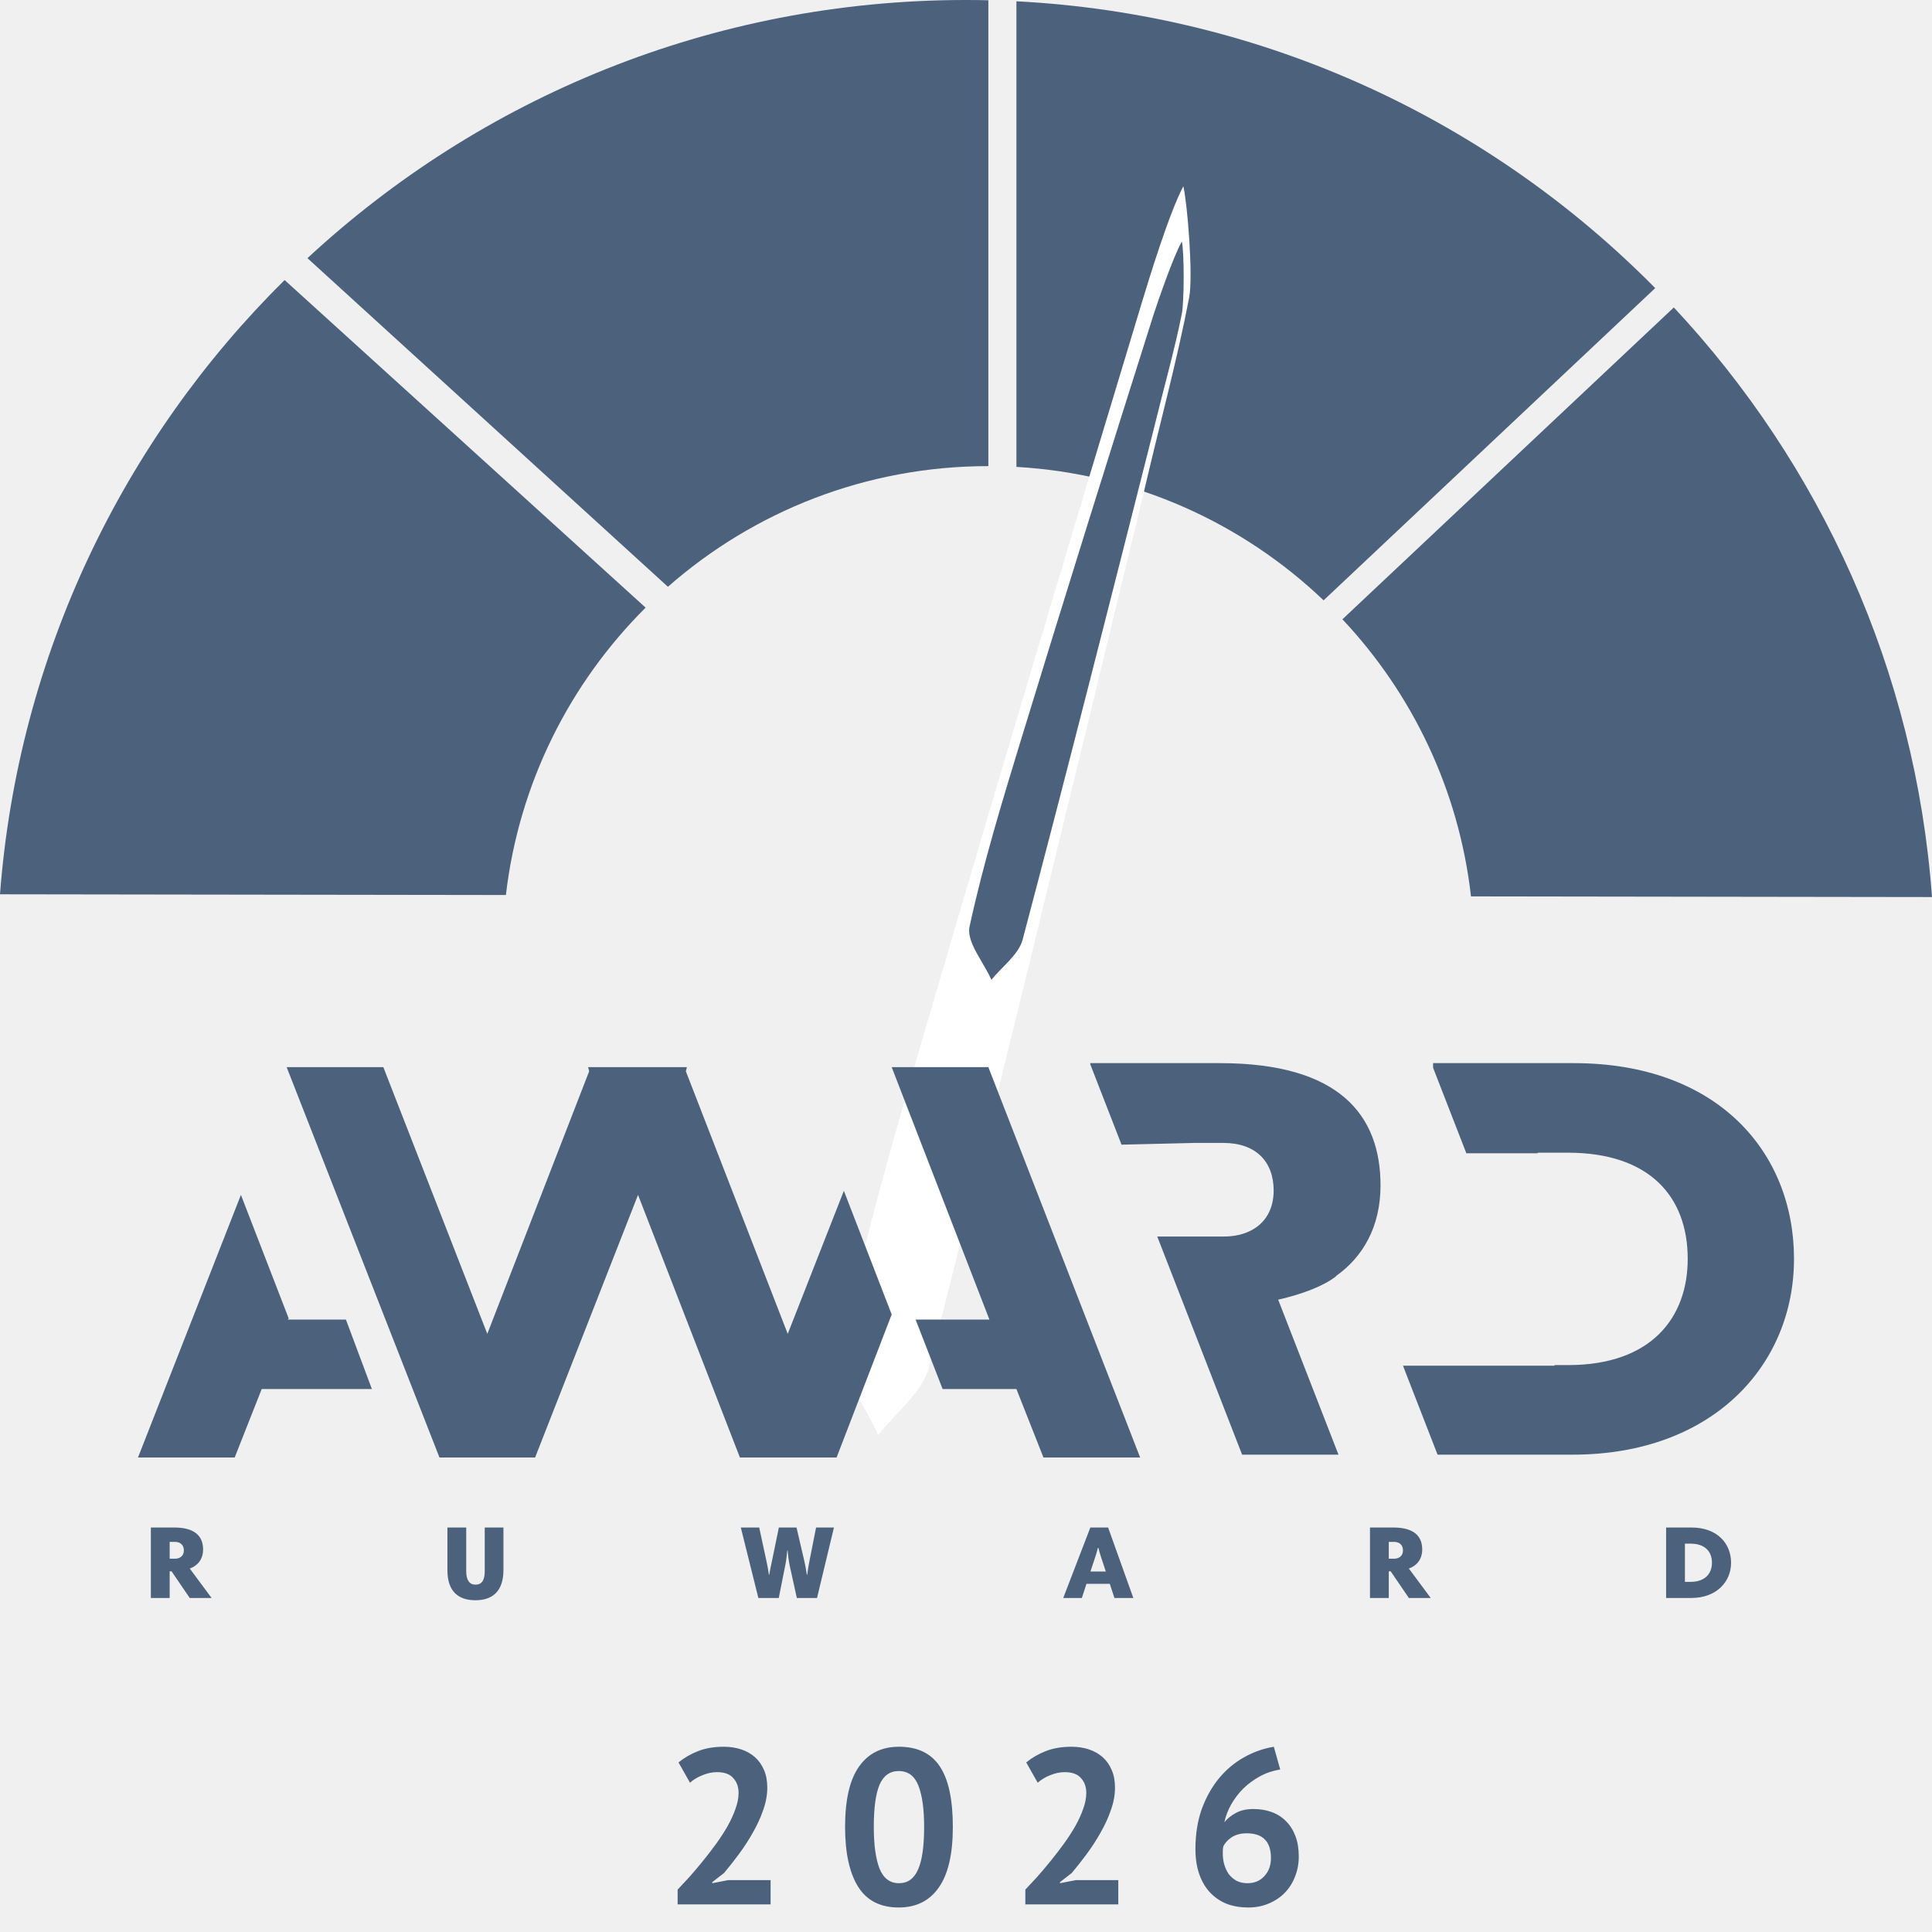
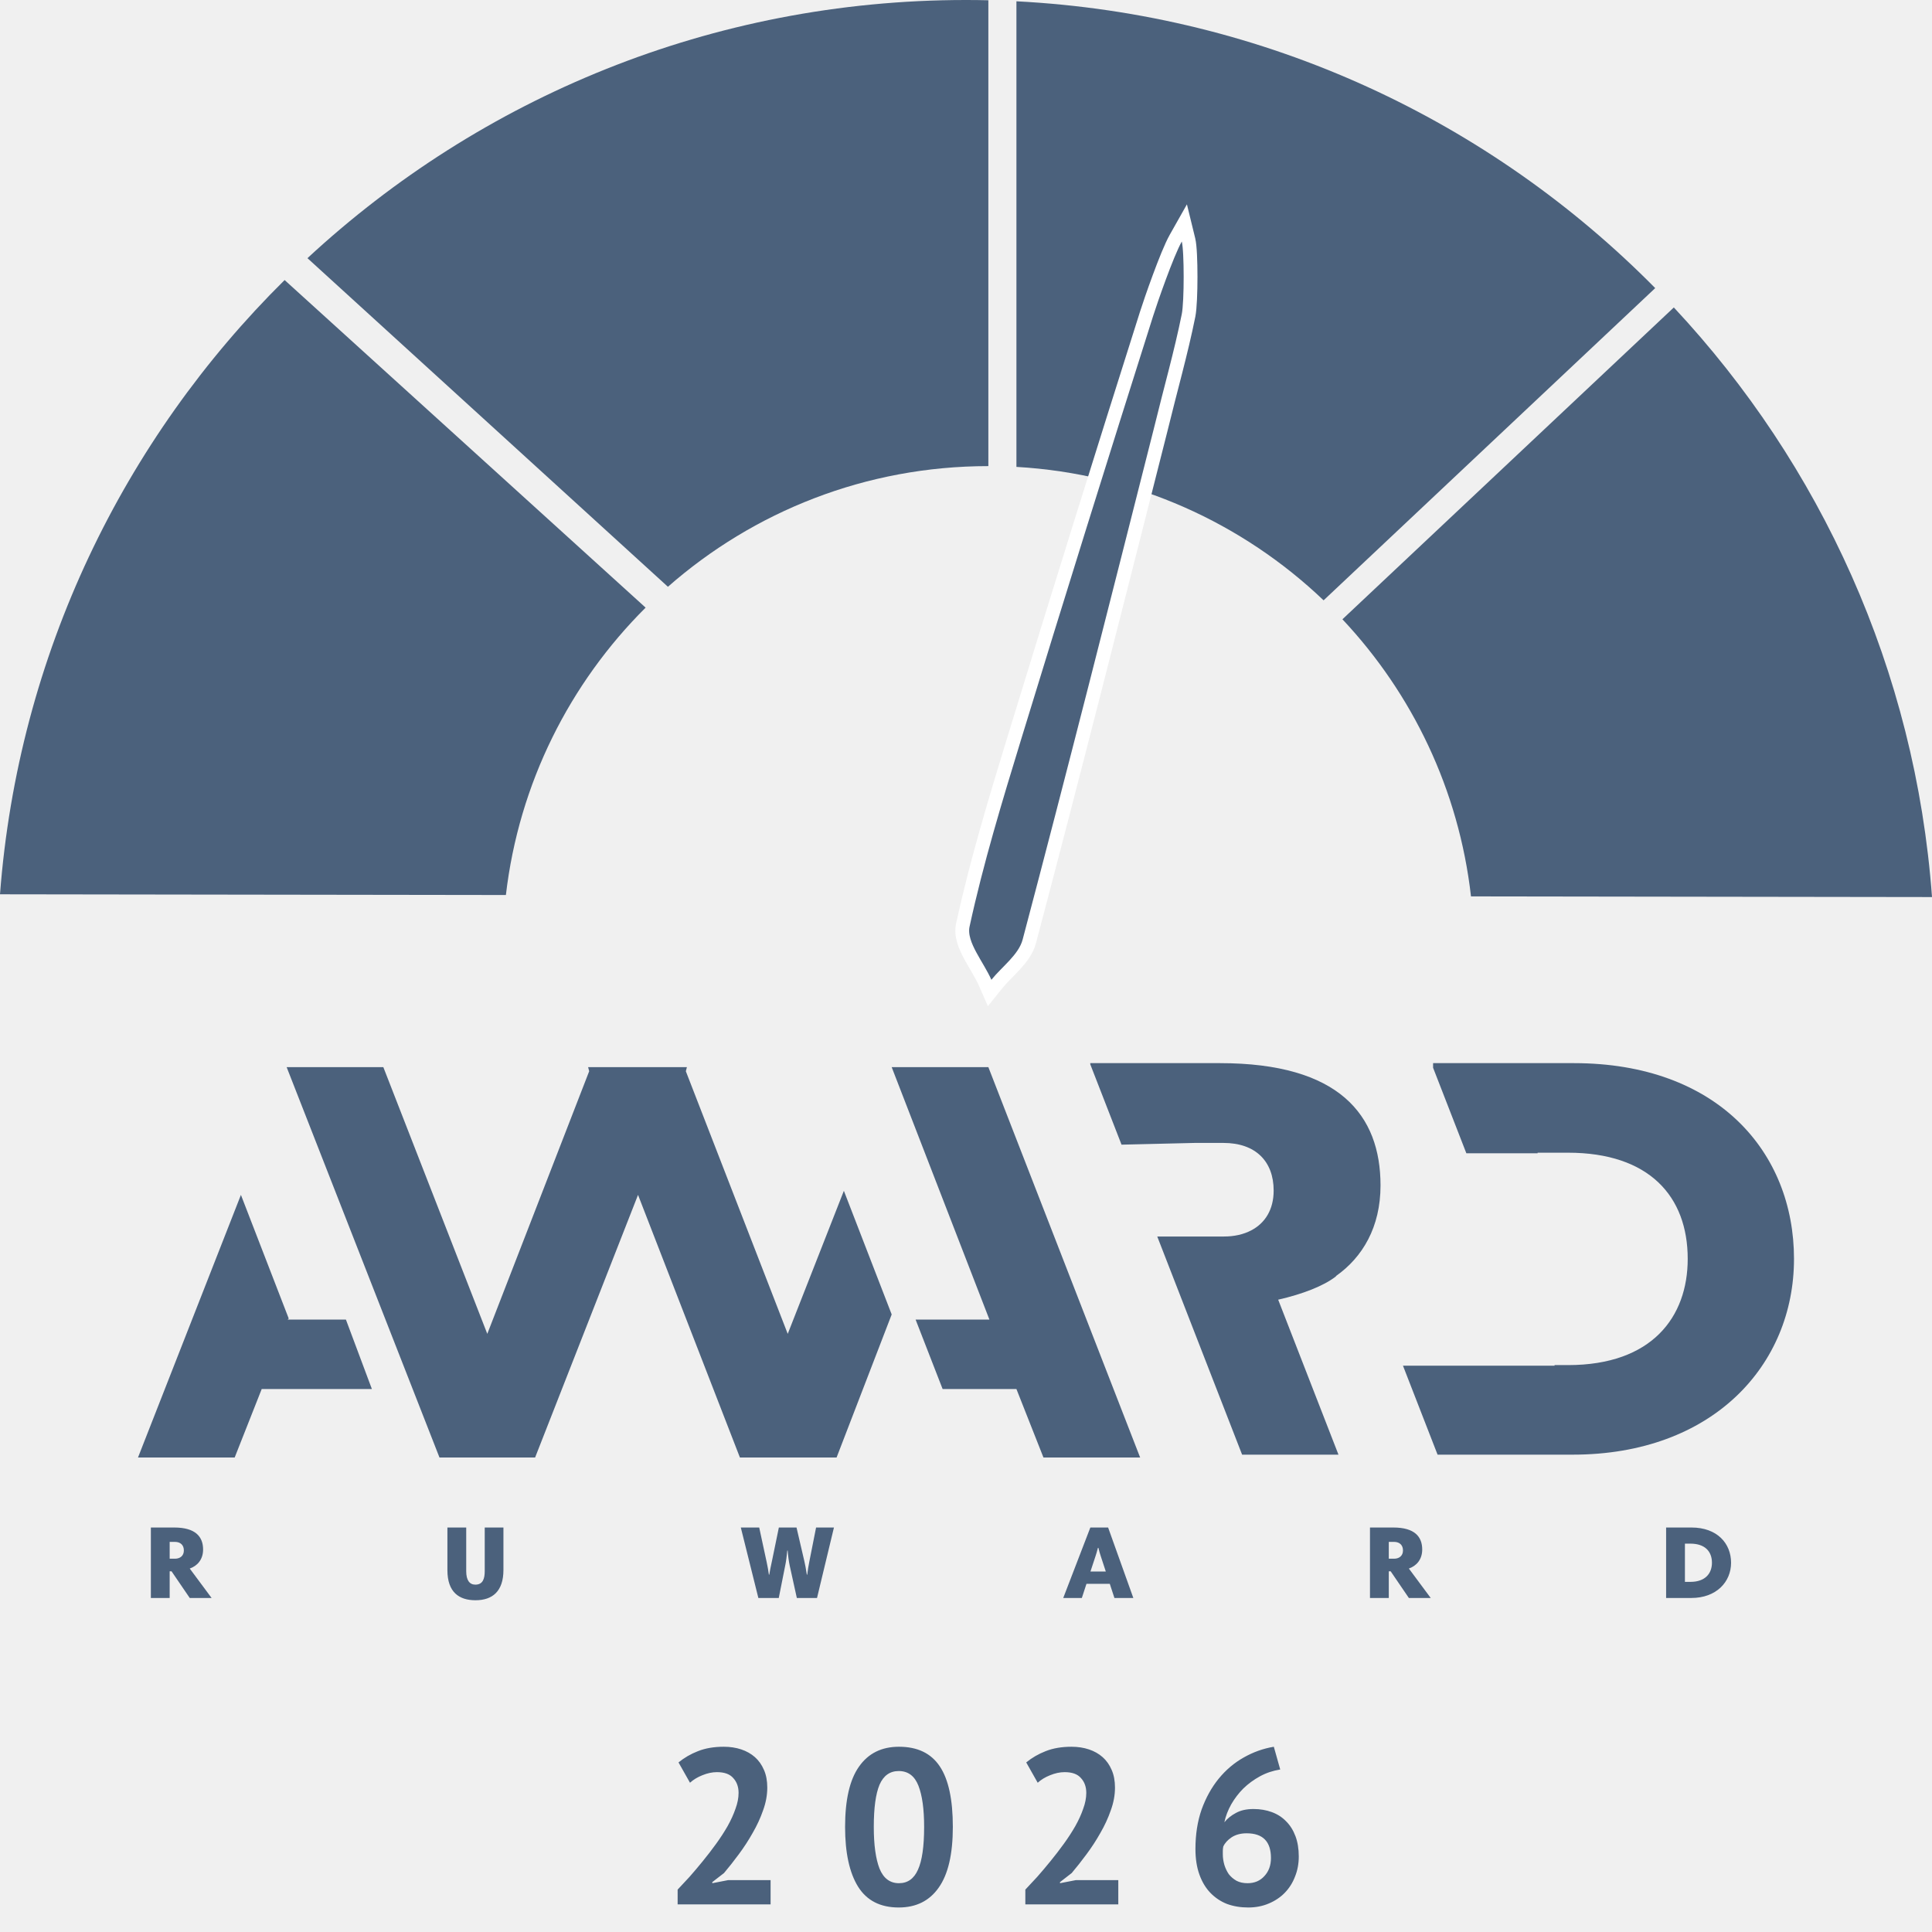
<svg xmlns="http://www.w3.org/2000/svg" width="140" height="140" viewBox="0 0 140 140" fill="none">
  <g clip-path="url(#clip0_30837_104807)">
    <path d="M140 65.004L106.594 64.956C105.715 57.226 102.333 50.256 97.277 44.876L121.292 22.279C131.909 33.641 138.796 48.534 140 65.004Z" fill="#4B617C" />
    <path d="M119.943 20.877L95.913 43.502C90.053 37.913 82.268 34.324 73.654 33.833L73.654 0.094C91.74 1.023 108.016 8.798 119.943 20.877Z" fill="#4B617C" />
    <path d="M71.62 0.019V33.776C62.723 33.776 54.597 37.077 48.4 42.52L22.279 18.708C34.802 7.098 51.569 0 69.993 0C70.537 0 71.079 0.006 71.62 0.019Z" fill="#4B617C" />
    <path d="M20.624 20.293L46.784 44.031C41.298 49.494 37.603 56.755 36.659 64.856L0 64.804C1.319 47.436 8.959 31.834 20.624 20.293Z" fill="#4B617C" />
-     <path d="M85.75 13.5C86.046 14.762 86.469 20.007 86.172 21.555C85.291 26.152 84.047 30.671 82.891 35.643C77.704 57.061 72.633 78.075 67.333 99.024C66.859 100.898 64.902 102.351 63.634 104C62.707 101.79 60.655 99.32 61.05 97.416C62.675 89.582 64.919 81.878 67.164 74.201C72.279 56.705 77.495 39.242 82.78 21.802C83.267 20.195 84.748 15.357 85.75 13.5Z" fill="white" />
-     <path d="M85.638 17.5C85.819 18.238 85.819 21.846 85.638 22.752C85.098 25.442 84.337 28.087 83.629 30.996C80.453 43.53 77.348 55.828 74.104 68.088C73.814 69.184 72.616 70.035 71.839 71C71.272 69.707 70.015 68.261 70.257 67.147C71.252 62.562 72.626 58.054 74 53.561C77.132 43.322 80.325 33.102 83.561 22.897C83.859 21.956 85.024 18.587 85.638 17.5Z" fill="#4B617C" />
+     <path d="M86.123 17.381C86.181 17.619 86.217 18.03 86.239 18.48C86.262 18.946 86.273 19.504 86.273 20.064C86.273 21.16 86.23 22.339 86.128 22.85C85.586 25.552 84.815 28.234 84.114 31.114L84.113 31.119C80.938 43.652 77.832 55.953 74.587 68.216C74.409 68.889 73.963 69.451 73.522 69.932C73.044 70.45 72.608 70.843 72.228 71.314L71.713 71.955L71.382 71.201C71.252 70.905 71.078 70.593 70.886 70.26C70.698 69.935 70.486 69.583 70.304 69.242C69.953 68.587 69.605 67.796 69.769 67.041C70.769 62.432 72.149 57.905 73.522 53.415C76.655 43.174 79.848 32.952 83.084 22.745C83.236 22.266 83.604 21.181 84.012 20.08C84.414 18.992 84.872 17.838 85.202 17.254L85.823 16.154L86.123 17.381Z" fill="#4B617C" stroke="white" />
    <path d="M55.6 129.536C55.6 130.08 55.499 130.629 55.296 131.184C55.104 131.739 54.853 132.283 54.544 132.816C54.245 133.349 53.909 133.867 53.536 134.368C53.173 134.859 52.816 135.312 52.464 135.728L51.616 136.384V136.464L52.768 136.24H55.84V138H49.104V136.928C49.36 136.661 49.648 136.352 49.968 136C50.288 135.637 50.608 135.259 50.928 134.864C51.259 134.459 51.579 134.043 51.888 133.616C52.197 133.189 52.475 132.763 52.72 132.336C52.965 131.899 53.157 131.477 53.296 131.072C53.445 130.667 53.52 130.283 53.52 129.92C53.52 129.483 53.392 129.125 53.136 128.848C52.891 128.56 52.496 128.416 51.952 128.416C51.611 128.416 51.259 128.491 50.896 128.64C50.544 128.779 50.245 128.96 50 129.184L49.168 127.712C49.584 127.371 50.053 127.099 50.576 126.896C51.109 126.683 51.733 126.576 52.448 126.576C52.907 126.576 53.328 126.64 53.712 126.768C54.096 126.896 54.427 127.083 54.704 127.328C54.981 127.573 55.2 127.883 55.36 128.256C55.52 128.619 55.6 129.045 55.6 129.536ZM61.238 132.384C61.238 130.421 61.574 128.965 62.246 128.016C62.918 127.056 63.883 126.576 65.142 126.576C66.486 126.576 67.473 127.051 68.102 128C68.731 128.939 69.046 130.4 69.046 132.384C69.046 134.357 68.705 135.824 68.022 136.784C67.35 137.744 66.385 138.224 65.126 138.224C63.793 138.224 62.812 137.723 62.182 136.72C61.553 135.707 61.238 134.261 61.238 132.384ZM63.318 132.384C63.318 133.685 63.457 134.693 63.734 135.408C64.022 136.112 64.492 136.464 65.142 136.464C65.772 136.464 66.23 136.139 66.518 135.488C66.817 134.837 66.966 133.803 66.966 132.384C66.966 131.093 66.828 130.096 66.55 129.392C66.273 128.688 65.798 128.336 65.126 128.336C64.486 128.336 64.022 128.667 63.734 129.328C63.457 129.989 63.318 131.008 63.318 132.384ZM80.796 129.536C80.796 130.08 80.695 130.629 80.492 131.184C80.3 131.739 80.05 132.283 79.74 132.816C79.442 133.349 79.106 133.867 78.732 134.368C78.37 134.859 78.012 135.312 77.66 135.728L76.812 136.384V136.464L77.964 136.24H81.036V138H74.3V136.928C74.556 136.661 74.844 136.352 75.164 136C75.484 135.637 75.804 135.259 76.124 134.864C76.455 134.459 76.775 134.043 77.084 133.616C77.394 133.189 77.671 132.763 77.916 132.336C78.162 131.899 78.354 131.477 78.492 131.072C78.642 130.667 78.716 130.283 78.716 129.92C78.716 129.483 78.588 129.125 78.332 128.848C78.087 128.56 77.692 128.416 77.148 128.416C76.807 128.416 76.455 128.491 76.092 128.64C75.74 128.779 75.442 128.96 75.196 129.184L74.364 127.712C74.78 127.371 75.25 127.099 75.772 126.896C76.306 126.683 76.93 126.576 77.644 126.576C78.103 126.576 78.524 126.64 78.908 126.768C79.292 126.896 79.623 127.083 79.9 127.328C80.178 127.573 80.396 127.883 80.556 128.256C80.716 128.619 80.796 129.045 80.796 129.536ZM94.114 134.528C94.114 135.051 94.024 135.536 93.842 135.984C93.672 136.432 93.426 136.821 93.106 137.152C92.786 137.483 92.397 137.744 91.938 137.936C91.49 138.128 90.994 138.224 90.45 138.224C89.896 138.224 89.384 138.139 88.914 137.968C88.456 137.787 88.056 137.52 87.714 137.168C87.373 136.816 87.106 136.373 86.914 135.84C86.722 135.307 86.626 134.688 86.626 133.984C86.626 132.928 86.776 131.973 87.074 131.12C87.384 130.267 87.794 129.525 88.306 128.896C88.829 128.256 89.432 127.744 90.114 127.36C90.808 126.965 91.538 126.704 92.306 126.576L92.77 128.224C92.237 128.309 91.746 128.475 91.298 128.72C90.85 128.965 90.45 129.259 90.098 129.6C89.757 129.941 89.464 130.325 89.218 130.752C88.984 131.168 88.818 131.6 88.722 132.048C88.936 131.781 89.213 131.557 89.554 131.376C89.896 131.184 90.322 131.088 90.834 131.088C91.314 131.088 91.757 131.163 92.162 131.312C92.568 131.461 92.914 131.685 93.202 131.984C93.49 132.272 93.714 132.629 93.874 133.056C94.034 133.483 94.114 133.973 94.114 134.528ZM92.098 134.64C92.098 133.445 91.512 132.848 90.338 132.848C89.912 132.848 89.549 132.944 89.25 133.136C88.962 133.328 88.76 133.552 88.642 133.808C88.621 133.925 88.61 134.027 88.61 134.112C88.61 134.197 88.61 134.283 88.61 134.368C88.61 134.624 88.648 134.88 88.722 135.136C88.797 135.381 88.904 135.605 89.042 135.808C89.192 136 89.378 136.16 89.602 136.288C89.826 136.405 90.093 136.464 90.402 136.464C90.904 136.464 91.309 136.293 91.618 135.952C91.938 135.611 92.098 135.173 92.098 134.64Z" fill="#4B617C" />
    <g clip-path="url(#clip1_30837_104807)">
      <path fill-rule="evenodd" clip-rule="evenodd" d="M15.334 115.796H13.75L12.432 113.864H12.295V115.796H10.932V110.689H12.623C14.176 110.689 14.717 111.363 14.717 112.284C14.717 113.018 14.291 113.475 13.75 113.662L15.334 115.796ZM12.668 111.73H12.295V112.95H12.676C13.049 112.95 13.323 112.741 13.323 112.351C13.323 111.969 13.087 111.73 12.668 111.73ZM32.421 110.689V113.781C32.421 115.384 33.274 115.96 34.455 115.96C35.681 115.96 36.481 115.316 36.481 113.766V110.689H35.125V113.856C35.125 114.388 34.996 114.829 34.447 114.829C34.028 114.829 33.784 114.515 33.784 113.856V110.689H32.421ZM57.224 113.445C57.156 113.115 57.102 112.726 57.079 112.359H57.049L57.046 112.389C57.009 112.746 56.971 113.109 56.904 113.422L56.432 115.796H54.954L53.682 110.689H55.015L55.548 113.16C55.636 113.565 55.667 113.774 55.696 113.972C55.703 114.016 55.709 114.059 55.716 114.104H55.746C55.782 113.851 55.846 113.553 55.901 113.295L55.901 113.294C55.916 113.223 55.931 113.156 55.944 113.093L56.439 110.689H57.719L58.29 113.145C58.361 113.451 58.393 113.653 58.425 113.856C58.438 113.936 58.45 114.017 58.465 114.104H58.496C58.534 113.774 58.58 113.49 58.648 113.153L59.136 110.689H60.431L59.204 115.796H57.742L57.224 113.445ZM79.011 110.689H80.298L82.126 115.796H80.755L80.42 114.77H78.729L78.394 115.796H77.046L79.011 110.689ZM79.018 113.879H80.131L79.772 112.786C79.687 112.533 79.658 112.415 79.617 112.246L79.597 112.164H79.559C79.548 112.205 79.538 112.243 79.528 112.28C79.483 112.448 79.445 112.591 79.376 112.793L79.018 113.879ZM102.092 115.796H103.676L102.092 113.662C102.632 113.475 103.059 113.018 103.059 112.284C103.059 111.363 102.518 110.689 100.965 110.689H99.274V115.796H100.637V113.864H100.774L102.092 115.796ZM100.637 111.73H101.01C101.429 111.73 101.665 111.969 101.665 112.351C101.665 112.741 101.391 112.95 101.018 112.95H100.637V111.73ZM122.568 110.689C124.442 110.689 125.44 111.85 125.44 113.242C125.44 114.628 124.381 115.796 122.553 115.796H120.733V110.689H122.568ZM122.492 114.628C123.589 114.628 124.054 113.999 124.054 113.242C124.054 112.426 123.551 111.858 122.492 111.858H122.096V114.628H122.492Z" fill="#4B617C" />
      <path fill-rule="evenodd" clip-rule="evenodd" d="M71.621 77.33L82.619 105.616H75.613L73.654 100.655H68.306L66.347 95.62H71.696L64.615 77.33H71.621ZM27.778 77.33L35.311 96.656L42.694 77.626L42.618 77.33H49.775L49.699 77.626L57.082 96.656L61.15 86.29L64.615 95.25L60.622 105.616H53.617L46.234 86.586L38.776 105.616H31.846L20.772 77.33H27.778ZM20.848 95.62L20.923 95.546L17.458 86.586L10 105.616H17.006L18.964 100.655H26.949L25.066 95.62H20.848Z" fill="url(#paint0_linear_30837_104807)" />
      <path fill-rule="evenodd" clip-rule="evenodd" d="M96.824 92.455C98.73 91.108 100.038 88.929 100.038 85.9C100.038 80.783 97.034 77.039 88.4 77.039H79.005V77.123L81.27 82.946H81.29L86.58 82.821H88.654C90.982 82.821 92.294 84.153 92.294 86.274C92.294 87.661 91.666 88.635 90.669 89.157C90.112 89.45 89.441 89.602 88.697 89.602H87.892L83.859 89.602L86.58 96.598L90.008 105.41H96.991L92.622 94.18C94.401 93.774 95.899 93.187 96.779 92.514C96.804 92.496 96.818 92.476 96.824 92.455Z" fill="#4B617C" />
      <path fill-rule="evenodd" clip-rule="evenodd" d="M114.046 77.039H103.847V77.373L106.257 83.57H111.422V83.529H113.623C119.505 83.529 122.298 86.69 122.298 91.224C122.298 95.426 119.717 98.92 113.623 98.92H112.649V98.962H101.664L104.172 105.41H113.961C124.118 105.41 130 98.92 130 91.224C130 83.487 124.456 77.039 114.046 77.039Z" fill="#4B617C" />
    </g>
  </g>
  <defs>
    <linearGradient id="paint0_linear_30837_104807" x1="84.434" y1="85.473" x2="11.816" y2="85.473" gradientUnits="userSpaceOnUse">
      <stop stop-color="#4B617C" />
      <stop offset="0.36" stop-color="#4B617C" />
      <stop offset="0.65" stop-color="#4B617C" />
      <stop offset="1" stop-color="#4B617C" />
    </linearGradient>
    <clipPath id="clip0_30837_104807">
      <rect width="140" height="140" fill="white" />
    </clipPath>
    <clipPath id="clip1_30837_104807">
      <rect width="120" height="38.919" fill="white" transform="translate(10 77.0391)" />
    </clipPath>
  </defs>
</svg>
